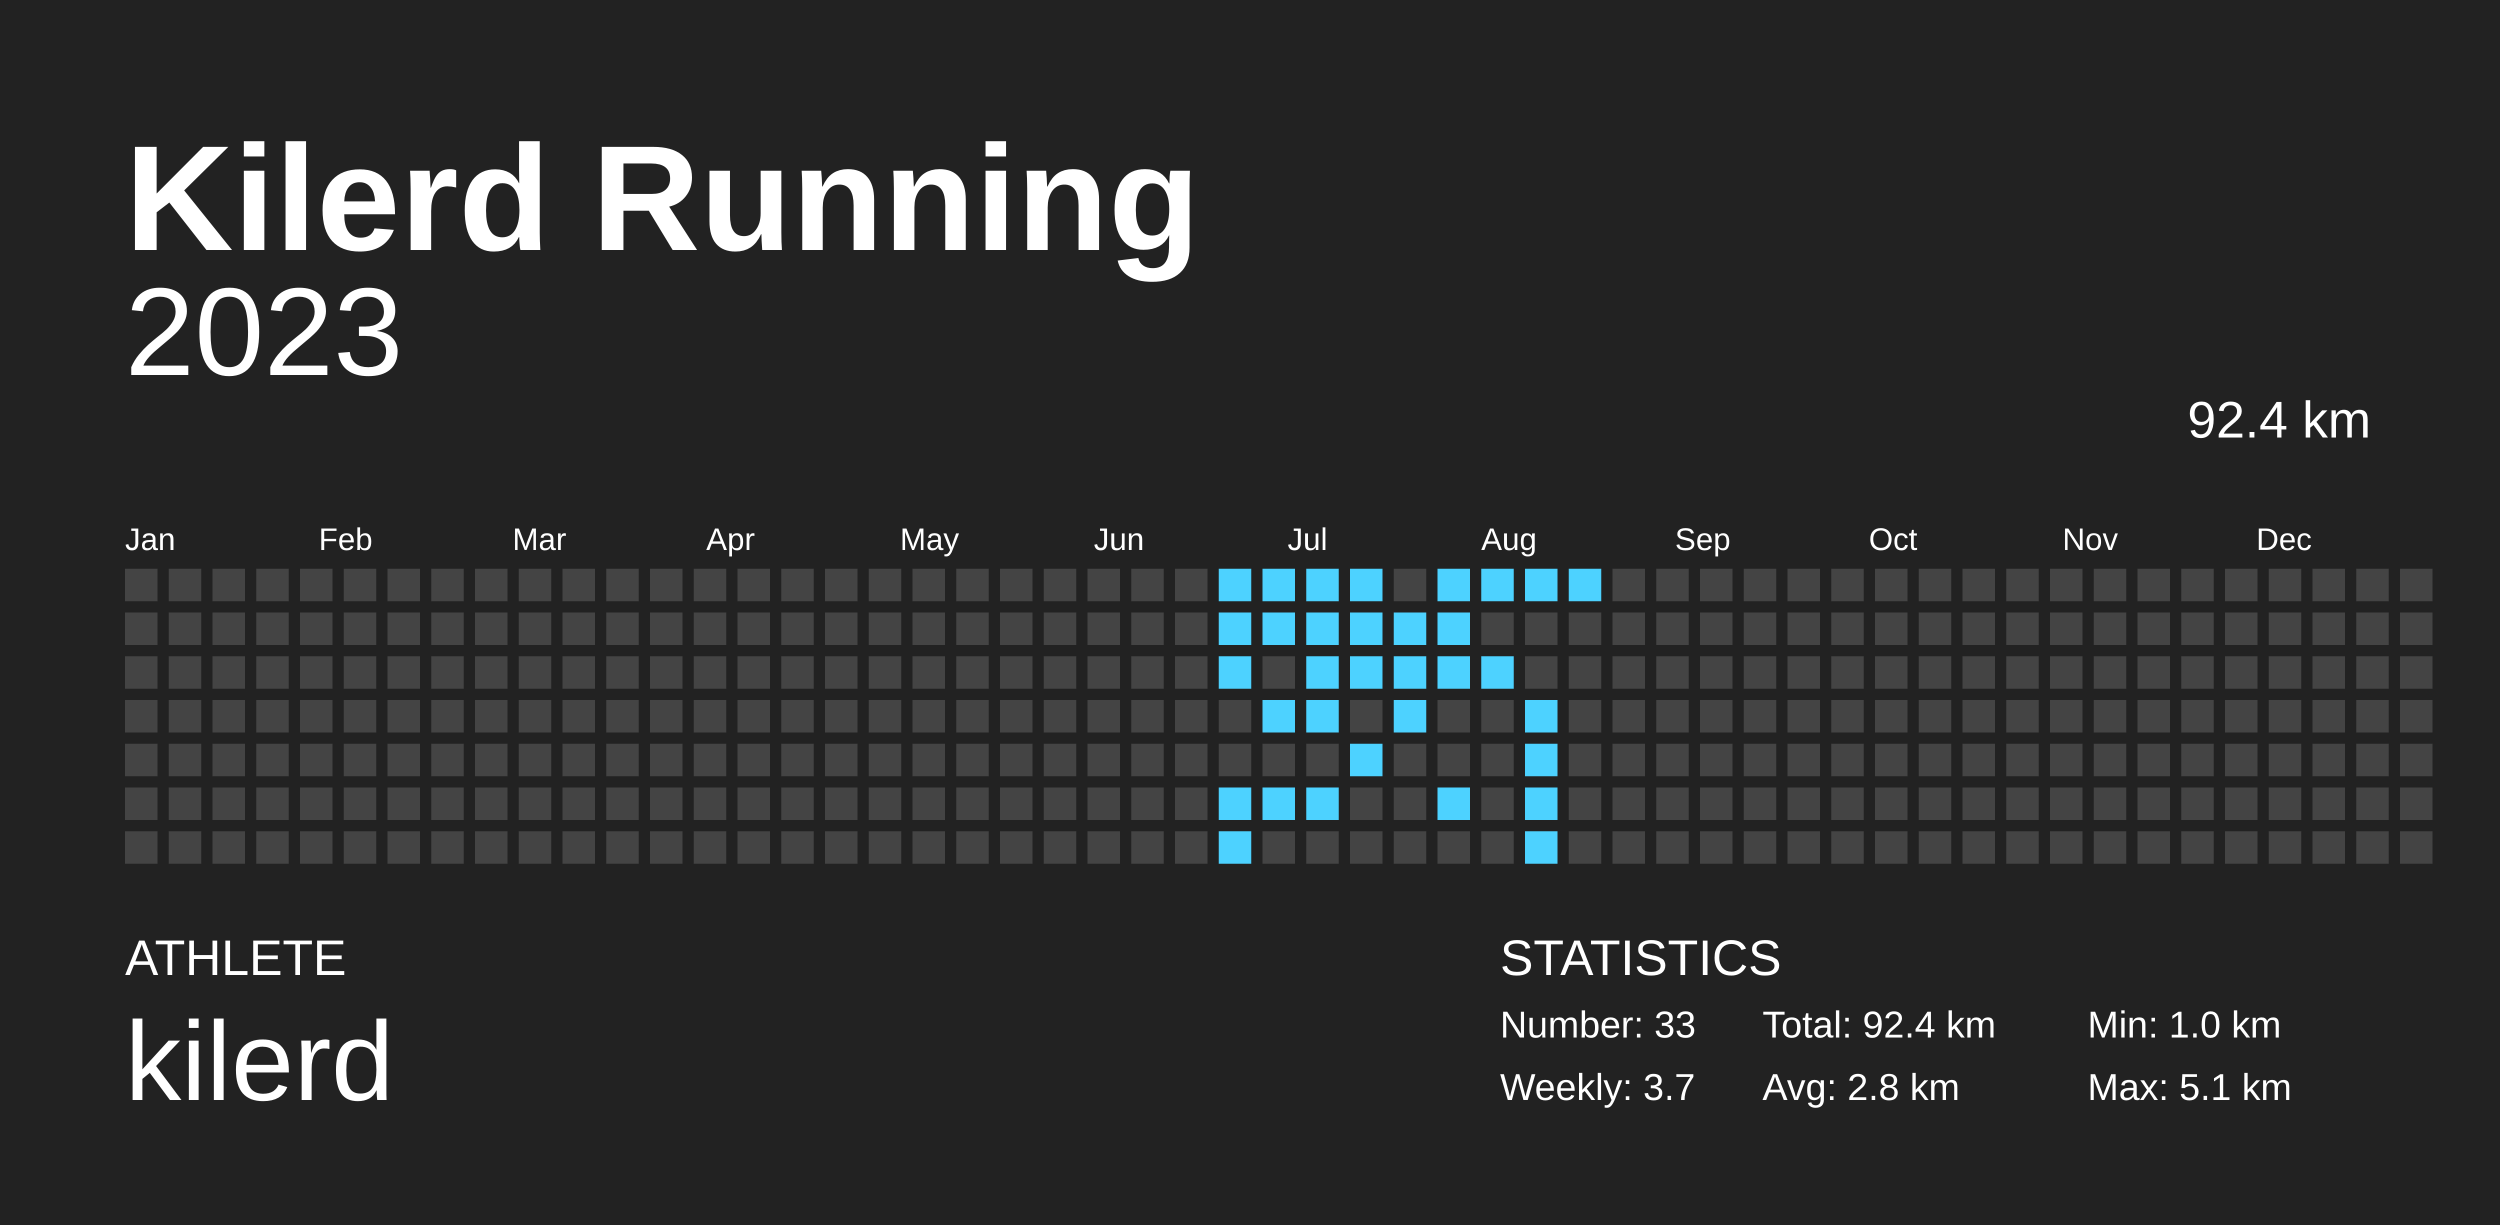
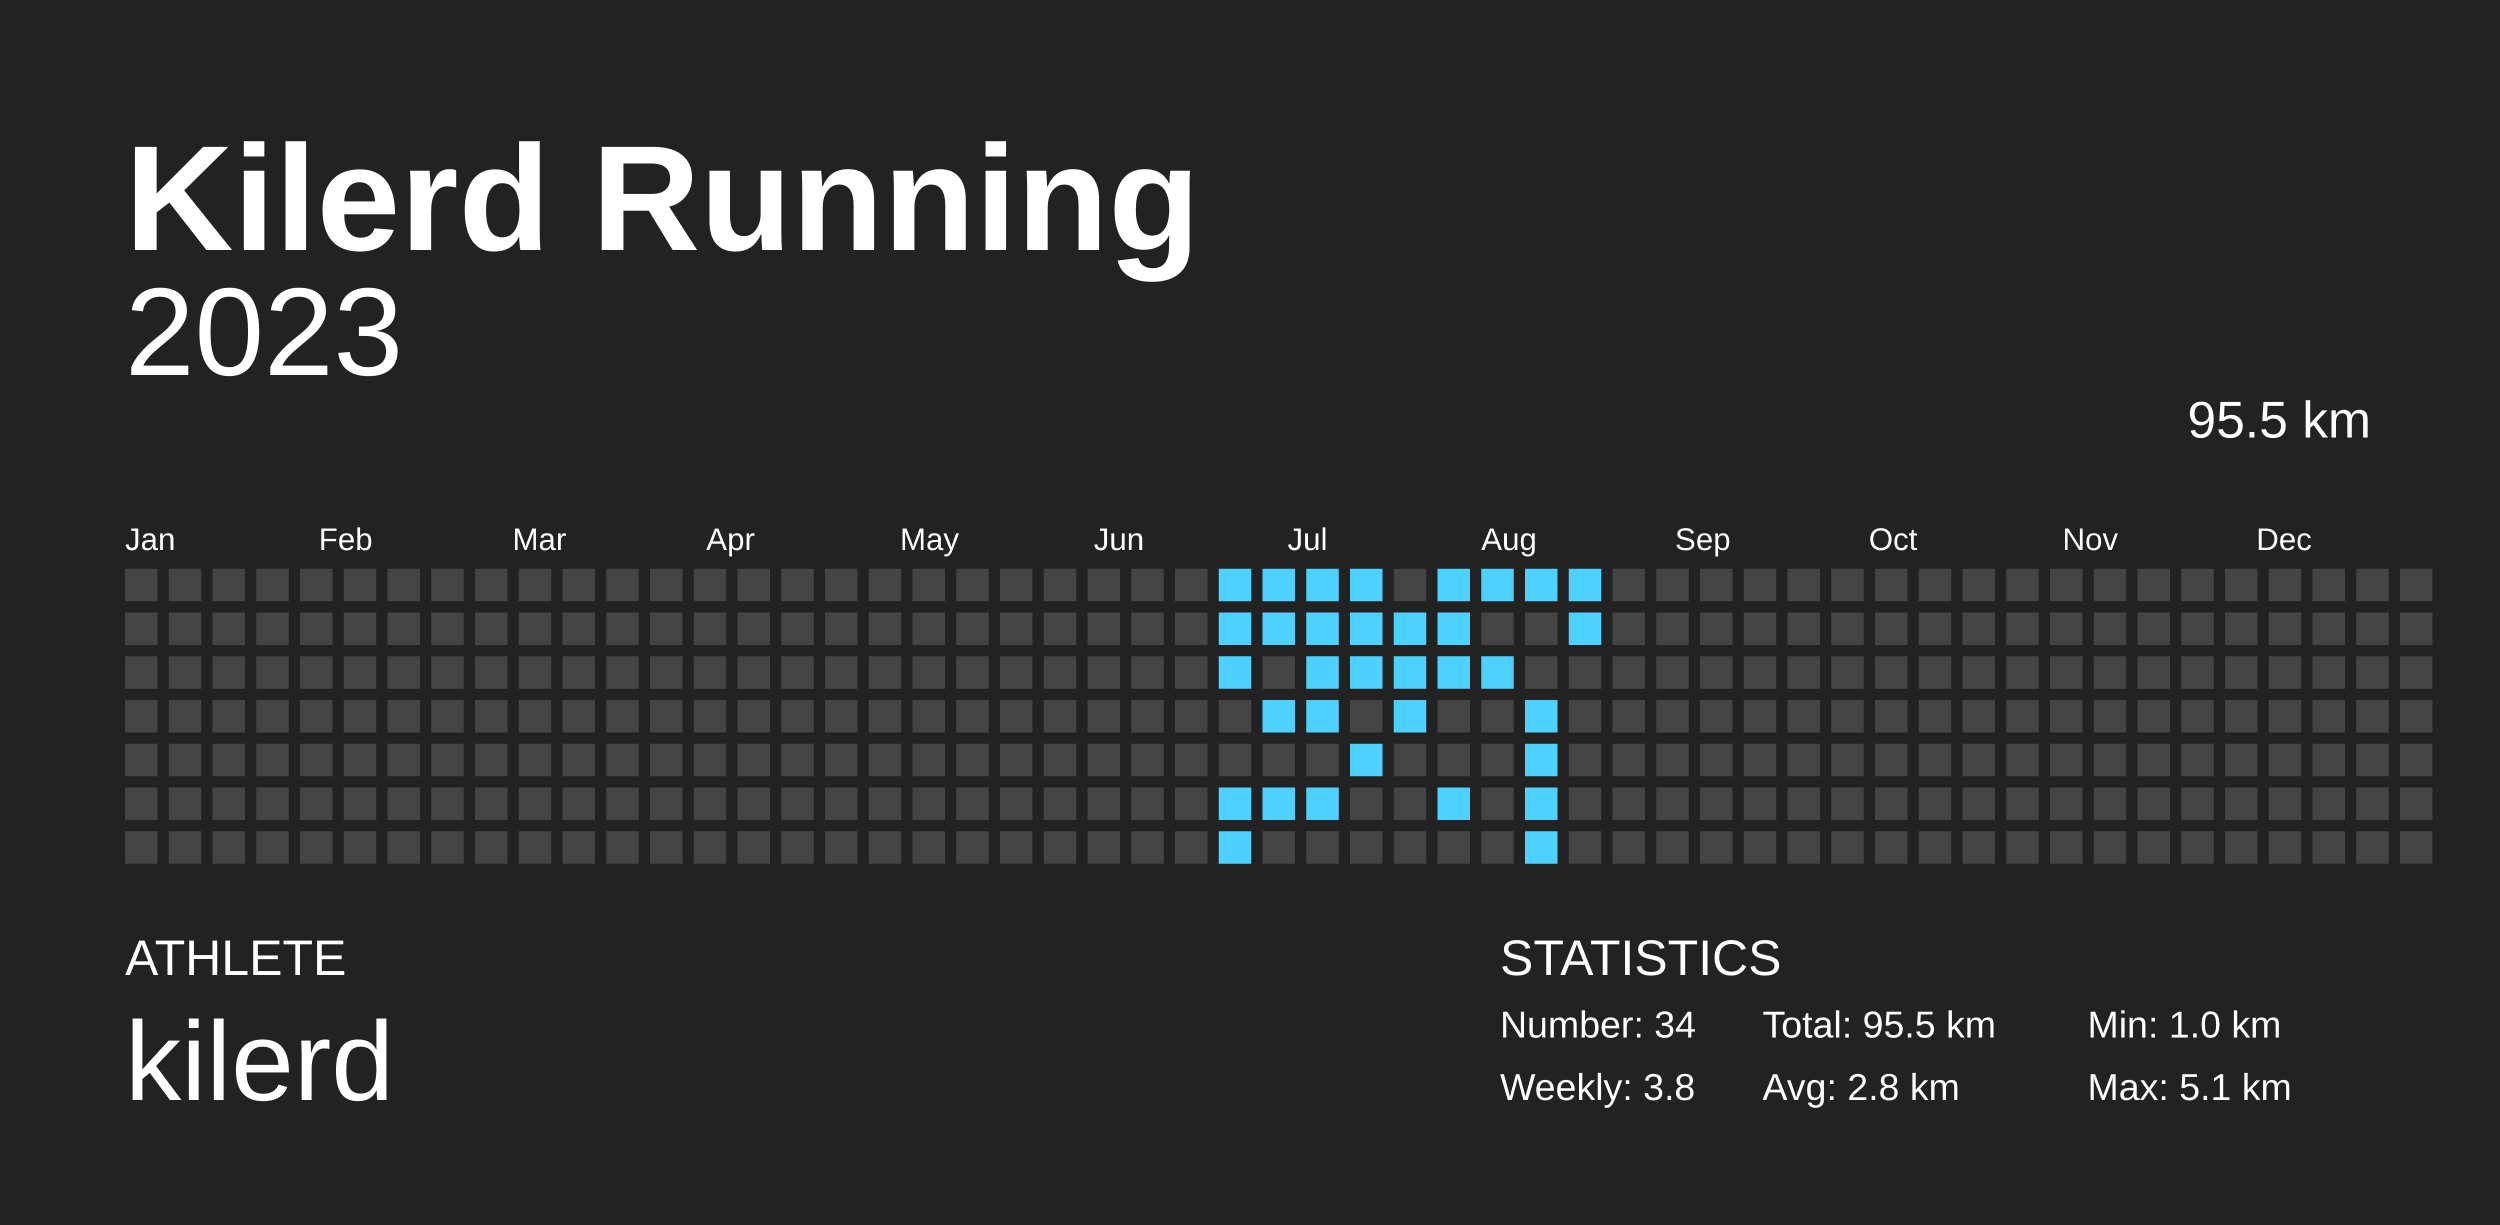
<svg xmlns="http://www.w3.org/2000/svg" baseProfile="full" height="98mm" version="1.1" viewBox="0,0,200,98" width="200mm">
  <defs />
  <rect fill="#222222" height="98" width="200" x="0" y="0" />
  <text fill="#FFFFFF" style="font-size:12px; font-family:Arial; font-weight:bold;" x="10" y="20">Kilerd Running</text>
  <text fill="#FFFFFF" style="font-size:4px; font-family:Arial" x="10" y="78">ATHLETE</text>
  <text fill="#FFFFFF" style="font-size:9px; font-family:Arial" x="10" y="88">kilerd</text>
  <text fill="#FFFFFF" style="font-size:4px; font-family:Arial" x="120" y="78">STATISTICS</text>
-   <text fill="#FFFFFF" style="font-size:3px; font-family:Arial" x="120" y="83">Number: 33</text>
-   <text fill="#FFFFFF" style="font-size:3px; font-family:Arial" x="120" y="88">Weekly: 3.7</text>
-   <text fill="#FFFFFF" style="font-size:3px; font-family:Arial" x="141" y="83">Total: 92.4 km</text>
+   <text fill="#FFFFFF" style="font-size:3px; font-family:Arial" x="120" y="83">Number: 34</text>
+   <text fill="#FFFFFF" style="font-size:3px; font-family:Arial" x="120" y="88">Weekly: 3.8</text>
+   <text fill="#FFFFFF" style="font-size:3px; font-family:Arial" x="141" y="83">Total: 95.5 km</text>
  <text fill="#FFFFFF" style="font-size:3px; font-family:Arial" x="141" y="88">Avg: 2.8 km</text>
  <text fill="#FFFFFF" style="font-size:3px; font-family:Arial" x="167" y="83">Min: 1.0 km</text>
  <text fill="#FFFFFF" style="font-size:3px; font-family:Arial" x="167" y="88">Max: 5.1 km</text>
  <text alignment-baseline="hanging" fill="#FFFFFF" style="font-size:10.0px; font-family:Arial;" x="10" y="30">2023</text>
-   <text alignment-baseline="hanging" fill="#FFFFFF" style="font-size:4.125px; font-family:Arial;" x="175" y="35">92.4 km</text>
+   <text alignment-baseline="hanging" fill="#FFFFFF" style="font-size:4.125px; font-family:Arial;" x="175" y="35">95.5 km</text>
  <text fill="#FFFFFF" style="font-size:2.5px; font-family:Arial" x="10.0" y="44">Jan</text>
  <text fill="#FFFFFF" style="font-size:2.5px; font-family:Arial" x="25.5" y="44">Feb</text>
  <text fill="#FFFFFF" style="font-size:2.5px; font-family:Arial" x="41.0" y="44">Mar</text>
  <text fill="#FFFFFF" style="font-size:2.5px; font-family:Arial" x="56.5" y="44">Apr</text>
  <text fill="#FFFFFF" style="font-size:2.5px; font-family:Arial" x="72.0" y="44">May</text>
  <text fill="#FFFFFF" style="font-size:2.5px; font-family:Arial" x="87.5" y="44">Jun</text>
  <text fill="#FFFFFF" style="font-size:2.5px; font-family:Arial" x="103.0" y="44">Jul</text>
  <text fill="#FFFFFF" style="font-size:2.5px; font-family:Arial" x="118.5" y="44">Aug</text>
  <text fill="#FFFFFF" style="font-size:2.5px; font-family:Arial" x="134.0" y="44">Sep</text>
  <text fill="#FFFFFF" style="font-size:2.5px; font-family:Arial" x="149.5" y="44">Oct</text>
  <text fill="#FFFFFF" style="font-size:2.5px; font-family:Arial" x="165.0" y="44">Nov</text>
  <text fill="#FFFFFF" style="font-size:2.5px; font-family:Arial" x="180.5" y="44">Dec</text>
  <rect fill="#444444" height="2.6" width="2.6" x="10.0" y="45.5" />
  <rect fill="#444444" height="2.6" width="2.6" x="10.0" y="49.0" />
  <rect fill="#444444" height="2.6" width="2.6" x="10.0" y="52.5" />
  <rect fill="#444444" height="2.6" width="2.6" x="10.0" y="56.0" />
  <rect fill="#444444" height="2.6" width="2.6" x="10.0" y="59.5" />
  <rect fill="#444444" height="2.6" width="2.6" x="10.0" y="63.0" />
  <rect fill="#444444" height="2.6" width="2.6" x="10.0" y="66.5" />
  <rect fill="#444444" height="2.6" width="2.6" x="13.5" y="45.5" />
  <rect fill="#444444" height="2.6" width="2.6" x="13.5" y="49.0" />
  <rect fill="#444444" height="2.6" width="2.6" x="13.5" y="52.5" />
  <rect fill="#444444" height="2.6" width="2.6" x="13.5" y="56.0" />
  <rect fill="#444444" height="2.6" width="2.6" x="13.5" y="59.5" />
  <rect fill="#444444" height="2.6" width="2.6" x="13.5" y="63.0" />
  <rect fill="#444444" height="2.6" width="2.6" x="13.5" y="66.5" />
  <rect fill="#444444" height="2.6" width="2.6" x="17.0" y="45.5" />
  <rect fill="#444444" height="2.6" width="2.6" x="17.0" y="49.0" />
  <rect fill="#444444" height="2.6" width="2.6" x="17.0" y="52.5" />
  <rect fill="#444444" height="2.6" width="2.6" x="17.0" y="56.0" />
  <rect fill="#444444" height="2.6" width="2.6" x="17.0" y="59.5" />
  <rect fill="#444444" height="2.6" width="2.6" x="17.0" y="63.0" />
  <rect fill="#444444" height="2.6" width="2.6" x="17.0" y="66.5" />
  <rect fill="#444444" height="2.6" width="2.6" x="20.5" y="45.5" />
  <rect fill="#444444" height="2.6" width="2.6" x="20.5" y="49.0" />
  <rect fill="#444444" height="2.6" width="2.6" x="20.5" y="52.5" />
  <rect fill="#444444" height="2.6" width="2.6" x="20.5" y="56.0" />
  <rect fill="#444444" height="2.6" width="2.6" x="20.5" y="59.5" />
  <rect fill="#444444" height="2.6" width="2.6" x="20.5" y="63.0" />
  <rect fill="#444444" height="2.6" width="2.6" x="20.5" y="66.5" />
  <rect fill="#444444" height="2.6" width="2.6" x="24.0" y="45.5" />
  <rect fill="#444444" height="2.6" width="2.6" x="24.0" y="49.0" />
  <rect fill="#444444" height="2.6" width="2.6" x="24.0" y="52.5" />
  <rect fill="#444444" height="2.6" width="2.6" x="24.0" y="56.0" />
  <rect fill="#444444" height="2.6" width="2.6" x="24.0" y="59.5" />
  <rect fill="#444444" height="2.6" width="2.6" x="24.0" y="63.0" />
  <rect fill="#444444" height="2.6" width="2.6" x="24.0" y="66.5" />
  <rect fill="#444444" height="2.6" width="2.6" x="27.5" y="45.5" />
  <rect fill="#444444" height="2.6" width="2.6" x="27.5" y="49.0" />
  <rect fill="#444444" height="2.6" width="2.6" x="27.5" y="52.5" />
  <rect fill="#444444" height="2.6" width="2.6" x="27.5" y="56.0" />
  <rect fill="#444444" height="2.6" width="2.6" x="27.5" y="59.5" />
  <rect fill="#444444" height="2.6" width="2.6" x="27.5" y="63.0" />
  <rect fill="#444444" height="2.6" width="2.6" x="27.5" y="66.5" />
  <rect fill="#444444" height="2.6" width="2.6" x="31.0" y="45.5" />
  <rect fill="#444444" height="2.6" width="2.6" x="31.0" y="49.0" />
  <rect fill="#444444" height="2.6" width="2.6" x="31.0" y="52.5" />
  <rect fill="#444444" height="2.6" width="2.6" x="31.0" y="56.0" />
  <rect fill="#444444" height="2.6" width="2.6" x="31.0" y="59.5" />
  <rect fill="#444444" height="2.6" width="2.6" x="31.0" y="63.0" />
  <rect fill="#444444" height="2.6" width="2.6" x="31.0" y="66.5" />
  <rect fill="#444444" height="2.6" width="2.6" x="34.5" y="45.5" />
  <rect fill="#444444" height="2.6" width="2.6" x="34.5" y="49.0" />
  <rect fill="#444444" height="2.6" width="2.6" x="34.5" y="52.5" />
  <rect fill="#444444" height="2.6" width="2.6" x="34.5" y="56.0" />
  <rect fill="#444444" height="2.6" width="2.6" x="34.5" y="59.5" />
  <rect fill="#444444" height="2.6" width="2.6" x="34.5" y="63.0" />
  <rect fill="#444444" height="2.6" width="2.6" x="34.5" y="66.5" />
  <rect fill="#444444" height="2.6" width="2.6" x="38.0" y="45.5" />
  <rect fill="#444444" height="2.6" width="2.6" x="38.0" y="49.0" />
  <rect fill="#444444" height="2.6" width="2.6" x="38.0" y="52.5" />
  <rect fill="#444444" height="2.6" width="2.6" x="38.0" y="56.0" />
  <rect fill="#444444" height="2.6" width="2.6" x="38.0" y="59.5" />
  <rect fill="#444444" height="2.6" width="2.6" x="38.0" y="63.0" />
  <rect fill="#444444" height="2.6" width="2.6" x="38.0" y="66.5" />
  <rect fill="#444444" height="2.6" width="2.6" x="41.5" y="45.5" />
  <rect fill="#444444" height="2.6" width="2.6" x="41.5" y="49.0" />
  <rect fill="#444444" height="2.6" width="2.6" x="41.5" y="52.5" />
  <rect fill="#444444" height="2.6" width="2.6" x="41.5" y="56.0" />
  <rect fill="#444444" height="2.6" width="2.6" x="41.5" y="59.5" />
  <rect fill="#444444" height="2.6" width="2.6" x="41.5" y="63.0" />
  <rect fill="#444444" height="2.6" width="2.6" x="41.5" y="66.5" />
  <rect fill="#444444" height="2.6" width="2.6" x="45.0" y="45.5" />
  <rect fill="#444444" height="2.6" width="2.6" x="45.0" y="49.0" />
  <rect fill="#444444" height="2.6" width="2.6" x="45.0" y="52.5" />
  <rect fill="#444444" height="2.6" width="2.6" x="45.0" y="56.0" />
  <rect fill="#444444" height="2.6" width="2.6" x="45.0" y="59.5" />
  <rect fill="#444444" height="2.6" width="2.6" x="45.0" y="63.0" />
  <rect fill="#444444" height="2.6" width="2.6" x="45.0" y="66.5" />
  <rect fill="#444444" height="2.6" width="2.6" x="48.5" y="45.5" />
  <rect fill="#444444" height="2.6" width="2.6" x="48.5" y="49.0" />
  <rect fill="#444444" height="2.6" width="2.6" x="48.5" y="52.5" />
  <rect fill="#444444" height="2.6" width="2.6" x="48.5" y="56.0" />
  <rect fill="#444444" height="2.6" width="2.6" x="48.5" y="59.5" />
  <rect fill="#444444" height="2.6" width="2.6" x="48.5" y="63.0" />
  <rect fill="#444444" height="2.6" width="2.6" x="48.5" y="66.5" />
  <rect fill="#444444" height="2.6" width="2.6" x="52.0" y="45.5" />
  <rect fill="#444444" height="2.6" width="2.6" x="52.0" y="49.0" />
  <rect fill="#444444" height="2.6" width="2.6" x="52.0" y="52.5" />
  <rect fill="#444444" height="2.6" width="2.6" x="52.0" y="56.0" />
  <rect fill="#444444" height="2.6" width="2.6" x="52.0" y="59.5" />
  <rect fill="#444444" height="2.6" width="2.6" x="52.0" y="63.0" />
  <rect fill="#444444" height="2.6" width="2.6" x="52.0" y="66.5" />
  <rect fill="#444444" height="2.6" width="2.6" x="55.5" y="45.5" />
  <rect fill="#444444" height="2.6" width="2.6" x="55.5" y="49.0" />
  <rect fill="#444444" height="2.6" width="2.6" x="55.5" y="52.5" />
  <rect fill="#444444" height="2.6" width="2.6" x="55.5" y="56.0" />
  <rect fill="#444444" height="2.6" width="2.6" x="55.5" y="59.5" />
  <rect fill="#444444" height="2.6" width="2.6" x="55.5" y="63.0" />
  <rect fill="#444444" height="2.6" width="2.6" x="55.5" y="66.5" />
  <rect fill="#444444" height="2.6" width="2.6" x="59.0" y="45.5" />
  <rect fill="#444444" height="2.6" width="2.6" x="59.0" y="49.0" />
  <rect fill="#444444" height="2.6" width="2.6" x="59.0" y="52.5" />
  <rect fill="#444444" height="2.6" width="2.6" x="59.0" y="56.0" />
  <rect fill="#444444" height="2.6" width="2.6" x="59.0" y="59.5" />
  <rect fill="#444444" height="2.6" width="2.6" x="59.0" y="63.0" />
  <rect fill="#444444" height="2.6" width="2.6" x="59.0" y="66.5" />
  <rect fill="#444444" height="2.6" width="2.6" x="62.5" y="45.5" />
  <rect fill="#444444" height="2.6" width="2.6" x="62.5" y="49.0" />
  <rect fill="#444444" height="2.6" width="2.6" x="62.5" y="52.5" />
  <rect fill="#444444" height="2.6" width="2.6" x="62.5" y="56.0" />
  <rect fill="#444444" height="2.6" width="2.6" x="62.5" y="59.5" />
  <rect fill="#444444" height="2.6" width="2.6" x="62.5" y="63.0" />
  <rect fill="#444444" height="2.6" width="2.6" x="62.5" y="66.5" />
  <rect fill="#444444" height="2.6" width="2.6" x="66.0" y="45.5" />
  <rect fill="#444444" height="2.6" width="2.6" x="66.0" y="49.0" />
  <rect fill="#444444" height="2.6" width="2.6" x="66.0" y="52.5" />
  <rect fill="#444444" height="2.6" width="2.6" x="66.0" y="56.0" />
  <rect fill="#444444" height="2.6" width="2.6" x="66.0" y="59.5" />
  <rect fill="#444444" height="2.6" width="2.6" x="66.0" y="63.0" />
  <rect fill="#444444" height="2.6" width="2.6" x="66.0" y="66.5" />
  <rect fill="#444444" height="2.6" width="2.6" x="69.5" y="45.5" />
  <rect fill="#444444" height="2.6" width="2.6" x="69.5" y="49.0" />
  <rect fill="#444444" height="2.6" width="2.6" x="69.5" y="52.5" />
  <rect fill="#444444" height="2.6" width="2.6" x="69.5" y="56.0" />
  <rect fill="#444444" height="2.6" width="2.6" x="69.5" y="59.5" />
  <rect fill="#444444" height="2.6" width="2.6" x="69.5" y="63.0" />
  <rect fill="#444444" height="2.6" width="2.6" x="69.5" y="66.5" />
  <rect fill="#444444" height="2.6" width="2.6" x="73.0" y="45.5" />
  <rect fill="#444444" height="2.6" width="2.6" x="73.0" y="49.0" />
  <rect fill="#444444" height="2.6" width="2.6" x="73.0" y="52.5" />
  <rect fill="#444444" height="2.6" width="2.6" x="73.0" y="56.0" />
  <rect fill="#444444" height="2.6" width="2.6" x="73.0" y="59.5" />
  <rect fill="#444444" height="2.6" width="2.6" x="73.0" y="63.0" />
  <rect fill="#444444" height="2.6" width="2.6" x="73.0" y="66.5" />
  <rect fill="#444444" height="2.6" width="2.6" x="76.5" y="45.5" />
  <rect fill="#444444" height="2.6" width="2.6" x="76.5" y="49.0" />
  <rect fill="#444444" height="2.6" width="2.6" x="76.5" y="52.5" />
  <rect fill="#444444" height="2.6" width="2.6" x="76.5" y="56.0" />
  <rect fill="#444444" height="2.6" width="2.6" x="76.5" y="59.5" />
  <rect fill="#444444" height="2.6" width="2.6" x="76.5" y="63.0" />
  <rect fill="#444444" height="2.6" width="2.6" x="76.5" y="66.5" />
  <rect fill="#444444" height="2.6" width="2.6" x="80.0" y="45.5" />
  <rect fill="#444444" height="2.6" width="2.6" x="80.0" y="49.0" />
  <rect fill="#444444" height="2.6" width="2.6" x="80.0" y="52.5" />
  <rect fill="#444444" height="2.6" width="2.6" x="80.0" y="56.0" />
  <rect fill="#444444" height="2.6" width="2.6" x="80.0" y="59.5" />
  <rect fill="#444444" height="2.6" width="2.6" x="80.0" y="63.0" />
  <rect fill="#444444" height="2.6" width="2.6" x="80.0" y="66.5" />
  <rect fill="#444444" height="2.6" width="2.6" x="83.5" y="45.5" />
  <rect fill="#444444" height="2.6" width="2.6" x="83.5" y="49.0" />
  <rect fill="#444444" height="2.6" width="2.6" x="83.5" y="52.5" />
  <rect fill="#444444" height="2.6" width="2.6" x="83.5" y="56.0" />
  <rect fill="#444444" height="2.6" width="2.6" x="83.5" y="59.5" />
  <rect fill="#444444" height="2.6" width="2.6" x="83.5" y="63.0" />
  <rect fill="#444444" height="2.6" width="2.6" x="83.5" y="66.5" />
  <rect fill="#444444" height="2.6" width="2.6" x="87.0" y="45.5" />
  <rect fill="#444444" height="2.6" width="2.6" x="87.0" y="49.0" />
  <rect fill="#444444" height="2.6" width="2.6" x="87.0" y="52.5" />
  <rect fill="#444444" height="2.6" width="2.6" x="87.0" y="56.0" />
  <rect fill="#444444" height="2.6" width="2.6" x="87.0" y="59.5" />
  <rect fill="#444444" height="2.6" width="2.6" x="87.0" y="63.0" />
  <rect fill="#444444" height="2.6" width="2.6" x="87.0" y="66.5" />
  <rect fill="#444444" height="2.6" width="2.6" x="90.5" y="45.5" />
  <rect fill="#444444" height="2.6" width="2.6" x="90.5" y="49.0" />
  <rect fill="#444444" height="2.6" width="2.6" x="90.5" y="52.5" />
  <rect fill="#444444" height="2.6" width="2.6" x="90.5" y="56.0" />
  <rect fill="#444444" height="2.6" width="2.6" x="90.5" y="59.5" />
  <rect fill="#444444" height="2.6" width="2.6" x="90.5" y="63.0" />
  <rect fill="#444444" height="2.6" width="2.6" x="90.5" y="66.5" />
  <rect fill="#444444" height="2.6" width="2.6" x="94.0" y="45.5" />
  <rect fill="#444444" height="2.6" width="2.6" x="94.0" y="49.0" />
  <rect fill="#444444" height="2.6" width="2.6" x="94.0" y="52.5" />
  <rect fill="#444444" height="2.6" width="2.6" x="94.0" y="56.0" />
  <rect fill="#444444" height="2.6" width="2.6" x="94.0" y="59.5" />
  <rect fill="#444444" height="2.6" width="2.6" x="94.0" y="63.0" />
  <rect fill="#444444" height="2.6" width="2.6" x="94.0" y="66.5" />
  <rect fill="#4dd2ff" height="2.6" width="2.6" x="97.5" y="45.5" />
  <rect fill="#4dd2ff" height="2.6" width="2.6" x="97.5" y="49.0" />
  <rect fill="#4dd2ff" height="2.6" width="2.6" x="97.5" y="52.5" />
  <rect fill="#444444" height="2.6" width="2.6" x="97.5" y="56.0" />
  <rect fill="#444444" height="2.6" width="2.6" x="97.5" y="59.5" />
  <rect fill="#4dd2ff" height="2.6" width="2.6" x="97.5" y="63.0" />
  <rect fill="#4dd2ff" height="2.6" width="2.6" x="97.5" y="66.5" />
  <rect fill="#4dd2ff" height="2.6" width="2.6" x="101.0" y="45.5" />
  <rect fill="#4dd2ff" height="2.6" width="2.6" x="101.0" y="49.0" />
  <rect fill="#444444" height="2.6" width="2.6" x="101.0" y="52.5" />
  <rect fill="#4dd2ff" height="2.6" width="2.6" x="101.0" y="56.0" />
  <rect fill="#444444" height="2.6" width="2.6" x="101.0" y="59.5" />
  <rect fill="#4dd2ff" height="2.6" width="2.6" x="101.0" y="63.0" />
  <rect fill="#444444" height="2.6" width="2.6" x="101.0" y="66.5" />
  <rect fill="#4dd2ff" height="2.6" width="2.6" x="104.5" y="45.5" />
  <rect fill="#4dd2ff" height="2.6" width="2.6" x="104.5" y="49.0" />
  <rect fill="#4dd2ff" height="2.6" width="2.6" x="104.5" y="52.5" />
  <rect fill="#4dd2ff" height="2.6" width="2.6" x="104.5" y="56.0" />
  <rect fill="#444444" height="2.6" width="2.6" x="104.5" y="59.5" />
  <rect fill="#4dd2ff" height="2.6" width="2.6" x="104.5" y="63.0" />
  <rect fill="#444444" height="2.6" width="2.6" x="104.5" y="66.5" />
  <rect fill="#4dd2ff" height="2.6" width="2.6" x="108.0" y="45.5" />
  <rect fill="#4dd2ff" height="2.6" width="2.6" x="108.0" y="49.0" />
  <rect fill="#4dd2ff" height="2.6" width="2.6" x="108.0" y="52.5" />
  <rect fill="#444444" height="2.6" width="2.6" x="108.0" y="56.0" />
  <rect fill="#4dd2ff" height="2.6" width="2.6" x="108.0" y="59.5" />
  <rect fill="#444444" height="2.6" width="2.6" x="108.0" y="63.0" />
  <rect fill="#444444" height="2.6" width="2.6" x="108.0" y="66.5" />
  <rect fill="#444444" height="2.6" width="2.6" x="111.5" y="45.5" />
  <rect fill="#4dd2ff" height="2.6" width="2.6" x="111.5" y="49.0" />
  <rect fill="#4dd2ff" height="2.6" width="2.6" x="111.5" y="52.5" />
  <rect fill="#4dd2ff" height="2.6" width="2.6" x="111.5" y="56.0" />
  <rect fill="#444444" height="2.6" width="2.6" x="111.5" y="59.5" />
  <rect fill="#444444" height="2.6" width="2.6" x="111.5" y="63.0" />
  <rect fill="#444444" height="2.6" width="2.6" x="111.5" y="66.5" />
  <rect fill="#4dd2ff" height="2.6" width="2.6" x="115.0" y="45.5" />
  <rect fill="#4dd2ff" height="2.6" width="2.6" x="115.0" y="49.0" />
  <rect fill="#4dd2ff" height="2.6" width="2.6" x="115.0" y="52.5" />
  <rect fill="#444444" height="2.6" width="2.6" x="115.0" y="56.0" />
  <rect fill="#444444" height="2.6" width="2.6" x="115.0" y="59.5" />
  <rect fill="#4dd2ff" height="2.6" width="2.6" x="115.0" y="63.0" />
  <rect fill="#444444" height="2.6" width="2.6" x="115.0" y="66.5" />
  <rect fill="#4dd2ff" height="2.6" width="2.6" x="118.5" y="45.5" />
  <rect fill="#444444" height="2.6" width="2.6" x="118.5" y="49.0" />
  <rect fill="#4dd2ff" height="2.6" width="2.6" x="118.5" y="52.5" />
  <rect fill="#444444" height="2.6" width="2.6" x="118.5" y="56.0" />
  <rect fill="#444444" height="2.6" width="2.6" x="118.5" y="59.5" />
  <rect fill="#444444" height="2.6" width="2.6" x="118.5" y="63.0" />
  <rect fill="#444444" height="2.6" width="2.6" x="118.5" y="66.5" />
  <rect fill="#4dd2ff" height="2.6" width="2.6" x="122.0" y="45.5" />
  <rect fill="#444444" height="2.6" width="2.6" x="122.0" y="49.0" />
  <rect fill="#444444" height="2.6" width="2.6" x="122.0" y="52.5" />
  <rect fill="#4dd2ff" height="2.6" width="2.6" x="122.0" y="56.0" />
  <rect fill="#4dd2ff" height="2.6" width="2.6" x="122.0" y="59.5" />
  <rect fill="#4dd2ff" height="2.6" width="2.6" x="122.0" y="63.0" />
  <rect fill="#4dd2ff" height="2.6" width="2.6" x="122.0" y="66.5" />
  <rect fill="#4dd2ff" height="2.6" width="2.6" x="125.5" y="45.5" />
-   <rect fill="#444444" height="2.6" width="2.6" x="125.5" y="49.0" />
+   <rect fill="#4dd2ff" height="2.6" width="2.6" x="125.5" y="49.0" />
  <rect fill="#444444" height="2.6" width="2.6" x="125.5" y="52.5" />
  <rect fill="#444444" height="2.6" width="2.6" x="125.5" y="56.0" />
  <rect fill="#444444" height="2.6" width="2.6" x="125.5" y="59.5" />
  <rect fill="#444444" height="2.6" width="2.6" x="125.5" y="63.0" />
  <rect fill="#444444" height="2.6" width="2.6" x="125.5" y="66.5" />
  <rect fill="#444444" height="2.6" width="2.6" x="129.0" y="45.5" />
  <rect fill="#444444" height="2.6" width="2.6" x="129.0" y="49.0" />
  <rect fill="#444444" height="2.6" width="2.6" x="129.0" y="52.5" />
  <rect fill="#444444" height="2.6" width="2.6" x="129.0" y="56.0" />
  <rect fill="#444444" height="2.6" width="2.6" x="129.0" y="59.5" />
  <rect fill="#444444" height="2.6" width="2.6" x="129.0" y="63.0" />
  <rect fill="#444444" height="2.6" width="2.6" x="129.0" y="66.5" />
  <rect fill="#444444" height="2.6" width="2.6" x="132.5" y="45.5" />
  <rect fill="#444444" height="2.6" width="2.6" x="132.5" y="49.0" />
  <rect fill="#444444" height="2.6" width="2.6" x="132.5" y="52.5" />
  <rect fill="#444444" height="2.6" width="2.6" x="132.5" y="56.0" />
  <rect fill="#444444" height="2.6" width="2.6" x="132.5" y="59.5" />
  <rect fill="#444444" height="2.6" width="2.6" x="132.5" y="63.0" />
  <rect fill="#444444" height="2.6" width="2.6" x="132.5" y="66.5" />
  <rect fill="#444444" height="2.6" width="2.6" x="136.0" y="45.5" />
  <rect fill="#444444" height="2.6" width="2.6" x="136.0" y="49.0" />
  <rect fill="#444444" height="2.6" width="2.6" x="136.0" y="52.5" />
  <rect fill="#444444" height="2.6" width="2.6" x="136.0" y="56.0" />
  <rect fill="#444444" height="2.6" width="2.6" x="136.0" y="59.5" />
  <rect fill="#444444" height="2.6" width="2.6" x="136.0" y="63.0" />
  <rect fill="#444444" height="2.6" width="2.6" x="136.0" y="66.5" />
  <rect fill="#444444" height="2.6" width="2.6" x="139.5" y="45.5" />
  <rect fill="#444444" height="2.6" width="2.6" x="139.5" y="49.0" />
  <rect fill="#444444" height="2.6" width="2.6" x="139.5" y="52.5" />
  <rect fill="#444444" height="2.6" width="2.6" x="139.5" y="56.0" />
  <rect fill="#444444" height="2.6" width="2.6" x="139.5" y="59.5" />
  <rect fill="#444444" height="2.6" width="2.6" x="139.5" y="63.0" />
  <rect fill="#444444" height="2.6" width="2.6" x="139.5" y="66.5" />
  <rect fill="#444444" height="2.6" width="2.6" x="143.0" y="45.5" />
  <rect fill="#444444" height="2.6" width="2.6" x="143.0" y="49.0" />
  <rect fill="#444444" height="2.6" width="2.6" x="143.0" y="52.5" />
  <rect fill="#444444" height="2.6" width="2.6" x="143.0" y="56.0" />
  <rect fill="#444444" height="2.6" width="2.6" x="143.0" y="59.5" />
  <rect fill="#444444" height="2.6" width="2.6" x="143.0" y="63.0" />
  <rect fill="#444444" height="2.6" width="2.6" x="143.0" y="66.5" />
  <rect fill="#444444" height="2.6" width="2.6" x="146.5" y="45.5" />
  <rect fill="#444444" height="2.6" width="2.6" x="146.5" y="49.0" />
  <rect fill="#444444" height="2.6" width="2.6" x="146.5" y="52.5" />
  <rect fill="#444444" height="2.6" width="2.6" x="146.5" y="56.0" />
  <rect fill="#444444" height="2.6" width="2.6" x="146.5" y="59.5" />
  <rect fill="#444444" height="2.6" width="2.6" x="146.5" y="63.0" />
  <rect fill="#444444" height="2.6" width="2.6" x="146.5" y="66.5" />
  <rect fill="#444444" height="2.6" width="2.6" x="150.0" y="45.5" />
  <rect fill="#444444" height="2.6" width="2.6" x="150.0" y="49.0" />
  <rect fill="#444444" height="2.6" width="2.6" x="150.0" y="52.5" />
  <rect fill="#444444" height="2.6" width="2.6" x="150.0" y="56.0" />
  <rect fill="#444444" height="2.6" width="2.6" x="150.0" y="59.5" />
  <rect fill="#444444" height="2.6" width="2.6" x="150.0" y="63.0" />
  <rect fill="#444444" height="2.6" width="2.6" x="150.0" y="66.5" />
  <rect fill="#444444" height="2.6" width="2.6" x="153.5" y="45.5" />
  <rect fill="#444444" height="2.6" width="2.6" x="153.5" y="49.0" />
  <rect fill="#444444" height="2.6" width="2.6" x="153.5" y="52.5" />
  <rect fill="#444444" height="2.6" width="2.6" x="153.5" y="56.0" />
  <rect fill="#444444" height="2.6" width="2.6" x="153.5" y="59.5" />
  <rect fill="#444444" height="2.6" width="2.6" x="153.5" y="63.0" />
  <rect fill="#444444" height="2.6" width="2.6" x="153.5" y="66.5" />
  <rect fill="#444444" height="2.6" width="2.6" x="157.0" y="45.5" />
  <rect fill="#444444" height="2.6" width="2.6" x="157.0" y="49.0" />
  <rect fill="#444444" height="2.6" width="2.6" x="157.0" y="52.5" />
  <rect fill="#444444" height="2.6" width="2.6" x="157.0" y="56.0" />
  <rect fill="#444444" height="2.6" width="2.6" x="157.0" y="59.5" />
  <rect fill="#444444" height="2.6" width="2.6" x="157.0" y="63.0" />
  <rect fill="#444444" height="2.6" width="2.6" x="157.0" y="66.5" />
  <rect fill="#444444" height="2.6" width="2.6" x="160.5" y="45.5" />
  <rect fill="#444444" height="2.6" width="2.6" x="160.5" y="49.0" />
  <rect fill="#444444" height="2.6" width="2.6" x="160.5" y="52.5" />
  <rect fill="#444444" height="2.6" width="2.6" x="160.5" y="56.0" />
  <rect fill="#444444" height="2.6" width="2.6" x="160.5" y="59.5" />
  <rect fill="#444444" height="2.6" width="2.6" x="160.5" y="63.0" />
  <rect fill="#444444" height="2.6" width="2.6" x="160.5" y="66.5" />
  <rect fill="#444444" height="2.6" width="2.6" x="164.0" y="45.5" />
  <rect fill="#444444" height="2.6" width="2.6" x="164.0" y="49.0" />
  <rect fill="#444444" height="2.6" width="2.6" x="164.0" y="52.5" />
  <rect fill="#444444" height="2.6" width="2.6" x="164.0" y="56.0" />
  <rect fill="#444444" height="2.6" width="2.6" x="164.0" y="59.5" />
  <rect fill="#444444" height="2.6" width="2.6" x="164.0" y="63.0" />
  <rect fill="#444444" height="2.6" width="2.6" x="164.0" y="66.5" />
  <rect fill="#444444" height="2.6" width="2.6" x="167.5" y="45.5" />
  <rect fill="#444444" height="2.6" width="2.6" x="167.5" y="49.0" />
  <rect fill="#444444" height="2.6" width="2.6" x="167.5" y="52.5" />
  <rect fill="#444444" height="2.6" width="2.6" x="167.5" y="56.0" />
  <rect fill="#444444" height="2.6" width="2.6" x="167.5" y="59.5" />
  <rect fill="#444444" height="2.6" width="2.6" x="167.5" y="63.0" />
  <rect fill="#444444" height="2.6" width="2.6" x="167.5" y="66.5" />
  <rect fill="#444444" height="2.6" width="2.6" x="171.0" y="45.5" />
  <rect fill="#444444" height="2.6" width="2.6" x="171.0" y="49.0" />
  <rect fill="#444444" height="2.6" width="2.6" x="171.0" y="52.5" />
  <rect fill="#444444" height="2.6" width="2.6" x="171.0" y="56.0" />
  <rect fill="#444444" height="2.6" width="2.6" x="171.0" y="59.5" />
  <rect fill="#444444" height="2.6" width="2.6" x="171.0" y="63.0" />
  <rect fill="#444444" height="2.6" width="2.6" x="171.0" y="66.5" />
  <rect fill="#444444" height="2.6" width="2.6" x="174.5" y="45.5" />
  <rect fill="#444444" height="2.6" width="2.6" x="174.5" y="49.0" />
  <rect fill="#444444" height="2.6" width="2.6" x="174.5" y="52.5" />
  <rect fill="#444444" height="2.6" width="2.6" x="174.5" y="56.0" />
  <rect fill="#444444" height="2.6" width="2.6" x="174.5" y="59.5" />
  <rect fill="#444444" height="2.6" width="2.6" x="174.5" y="63.0" />
  <rect fill="#444444" height="2.6" width="2.6" x="174.5" y="66.5" />
  <rect fill="#444444" height="2.6" width="2.6" x="178.0" y="45.5" />
  <rect fill="#444444" height="2.6" width="2.6" x="178.0" y="49.0" />
  <rect fill="#444444" height="2.6" width="2.6" x="178.0" y="52.5" />
  <rect fill="#444444" height="2.6" width="2.6" x="178.0" y="56.0" />
  <rect fill="#444444" height="2.6" width="2.6" x="178.0" y="59.5" />
  <rect fill="#444444" height="2.6" width="2.6" x="178.0" y="63.0" />
  <rect fill="#444444" height="2.6" width="2.6" x="178.0" y="66.5" />
  <rect fill="#444444" height="2.6" width="2.6" x="181.5" y="45.5" />
  <rect fill="#444444" height="2.6" width="2.6" x="181.5" y="49.0" />
  <rect fill="#444444" height="2.6" width="2.6" x="181.5" y="52.5" />
  <rect fill="#444444" height="2.6" width="2.6" x="181.5" y="56.0" />
  <rect fill="#444444" height="2.6" width="2.6" x="181.5" y="59.5" />
  <rect fill="#444444" height="2.6" width="2.6" x="181.5" y="63.0" />
  <rect fill="#444444" height="2.6" width="2.6" x="181.5" y="66.5" />
  <rect fill="#444444" height="2.6" width="2.6" x="185.0" y="45.5" />
  <rect fill="#444444" height="2.6" width="2.6" x="185.0" y="49.0" />
  <rect fill="#444444" height="2.6" width="2.6" x="185.0" y="52.5" />
  <rect fill="#444444" height="2.6" width="2.6" x="185.0" y="56.0" />
  <rect fill="#444444" height="2.6" width="2.6" x="185.0" y="59.5" />
  <rect fill="#444444" height="2.6" width="2.6" x="185.0" y="63.0" />
  <rect fill="#444444" height="2.6" width="2.6" x="185.0" y="66.5" />
  <rect fill="#444444" height="2.6" width="2.6" x="188.5" y="45.5" />
  <rect fill="#444444" height="2.6" width="2.6" x="188.5" y="49.0" />
  <rect fill="#444444" height="2.6" width="2.6" x="188.5" y="52.5" />
  <rect fill="#444444" height="2.6" width="2.6" x="188.5" y="56.0" />
  <rect fill="#444444" height="2.6" width="2.6" x="188.5" y="59.5" />
  <rect fill="#444444" height="2.6" width="2.6" x="188.5" y="63.0" />
  <rect fill="#444444" height="2.6" width="2.6" x="188.5" y="66.5" />
  <rect fill="#444444" height="2.6" width="2.6" x="192.0" y="45.5" />
  <rect fill="#444444" height="2.6" width="2.6" x="192.0" y="49.0" />
  <rect fill="#444444" height="2.6" width="2.6" x="192.0" y="52.5" />
  <rect fill="#444444" height="2.6" width="2.6" x="192.0" y="56.0" />
  <rect fill="#444444" height="2.6" width="2.6" x="192.0" y="59.5" />
  <rect fill="#444444" height="2.6" width="2.6" x="192.0" y="63.0" />
  <rect fill="#444444" height="2.6" width="2.6" x="192.0" y="66.5" />
</svg>
